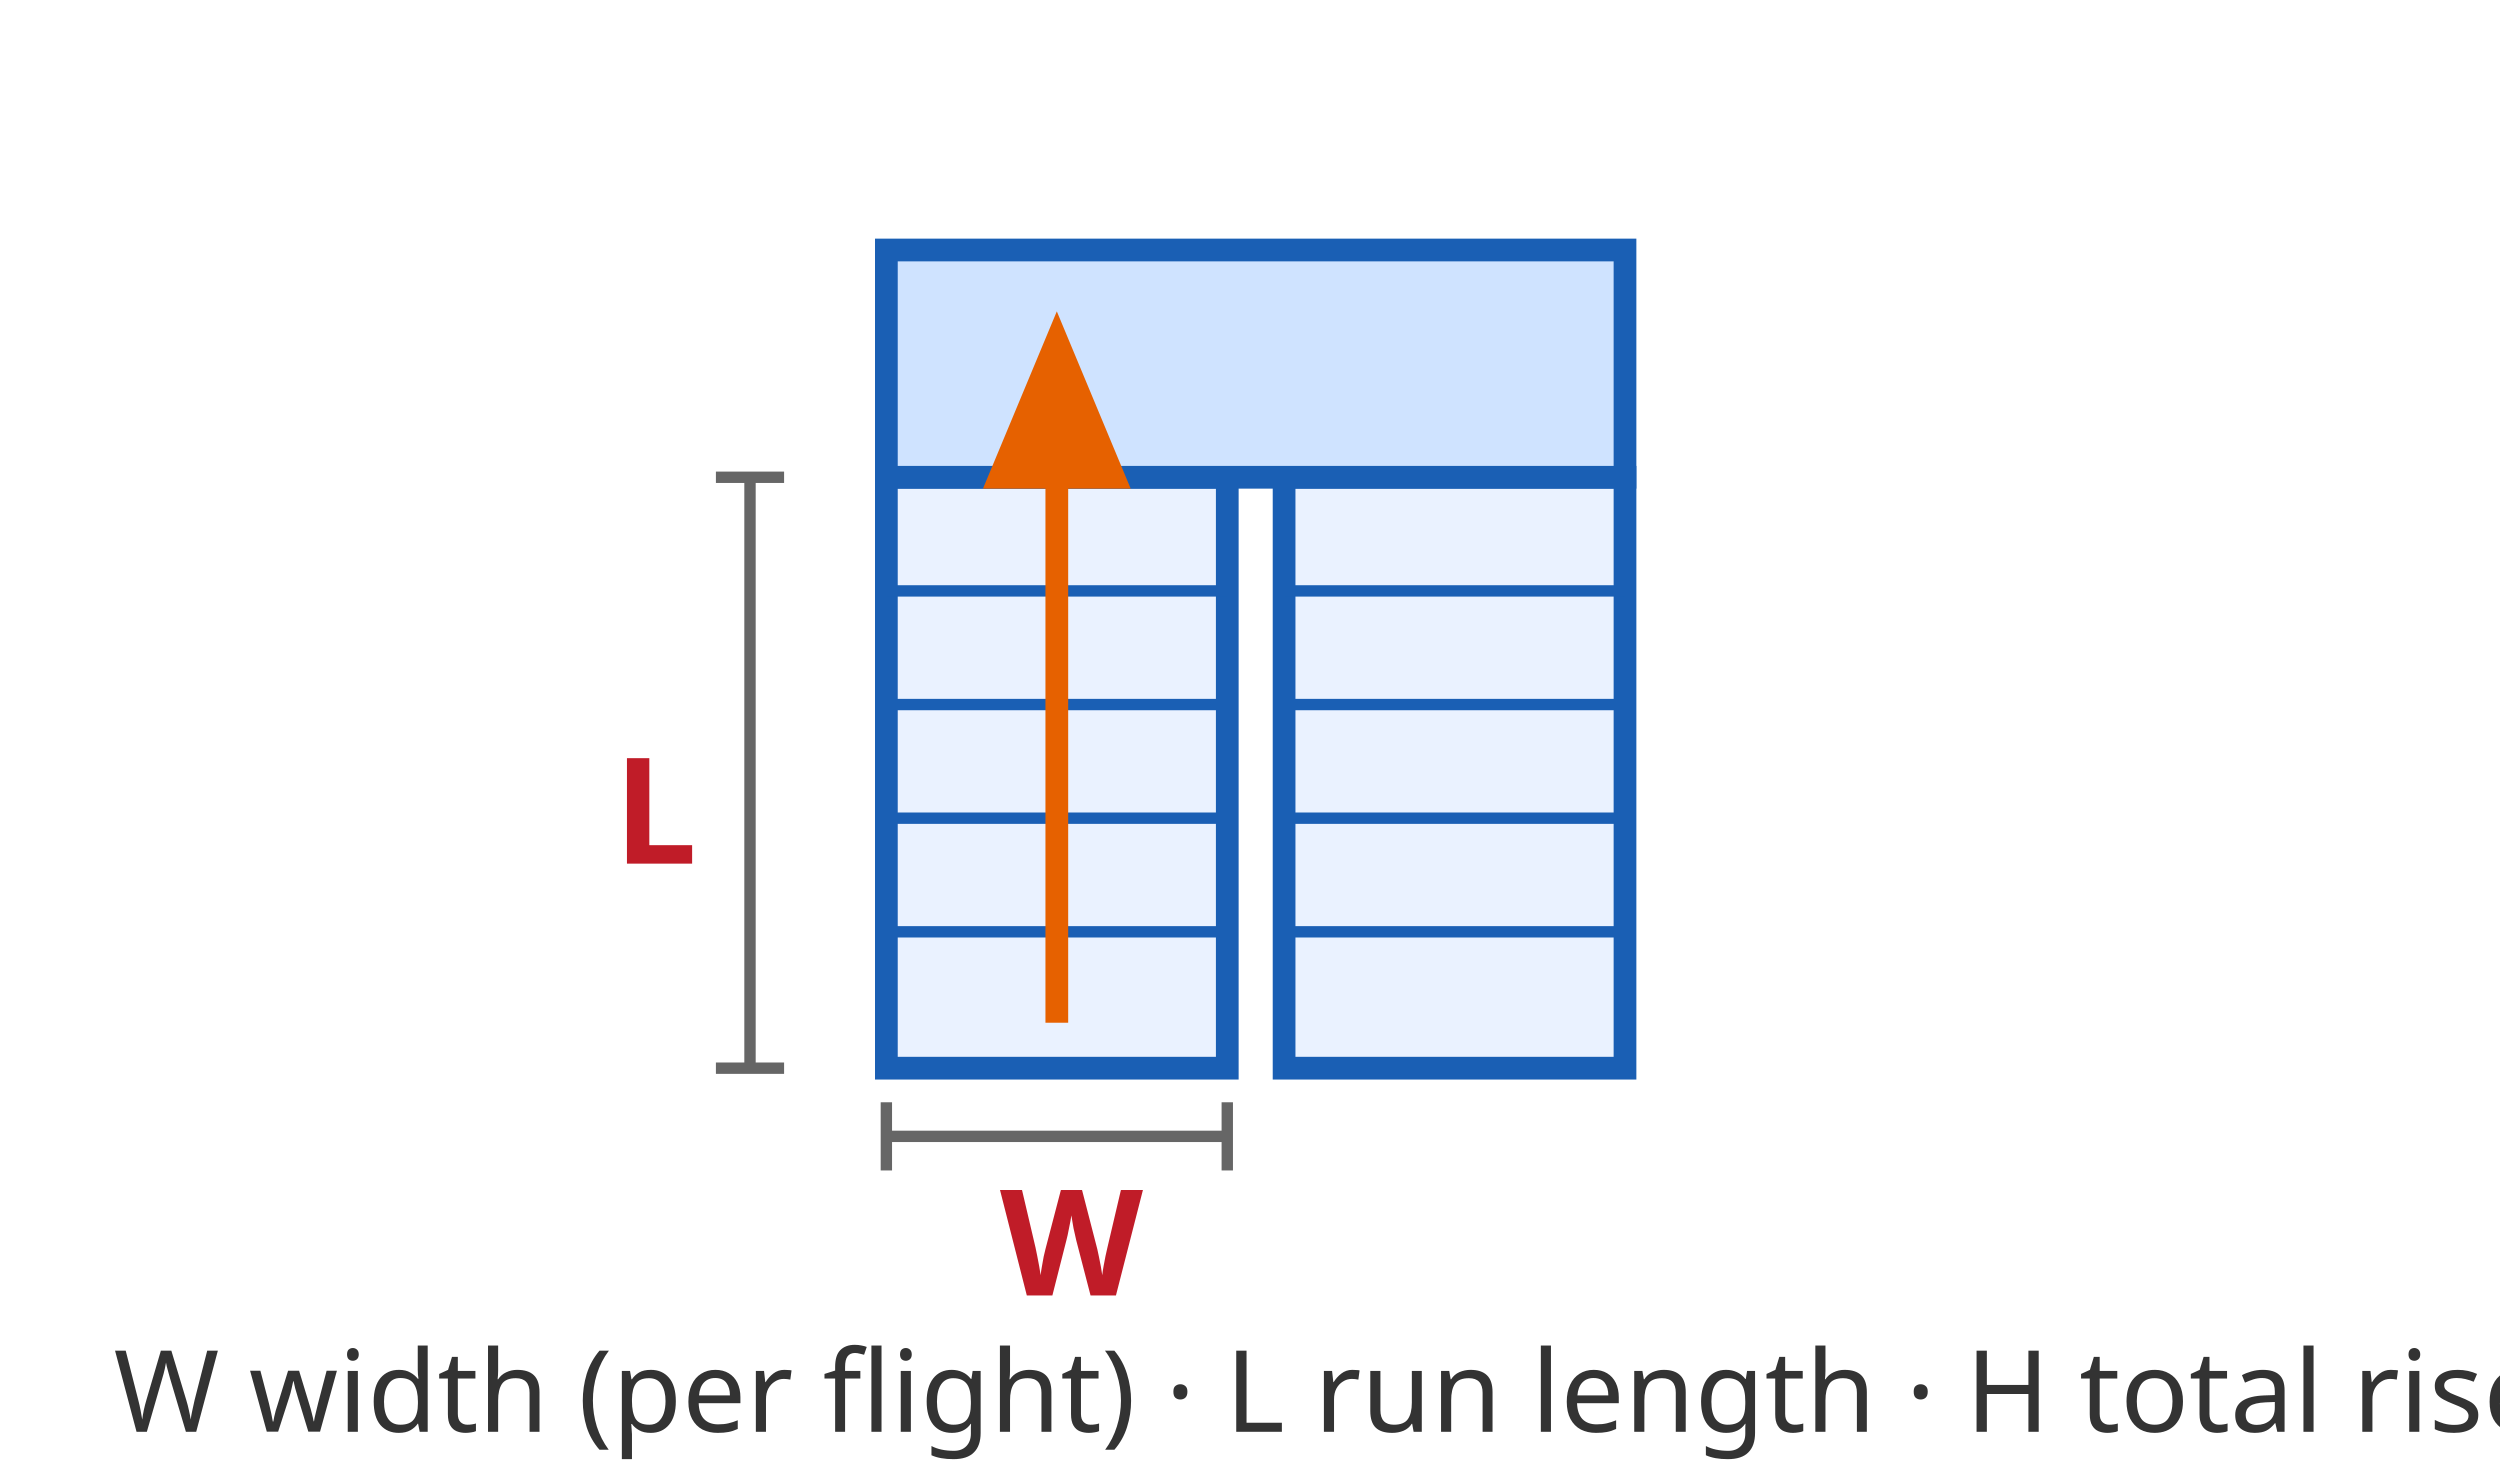
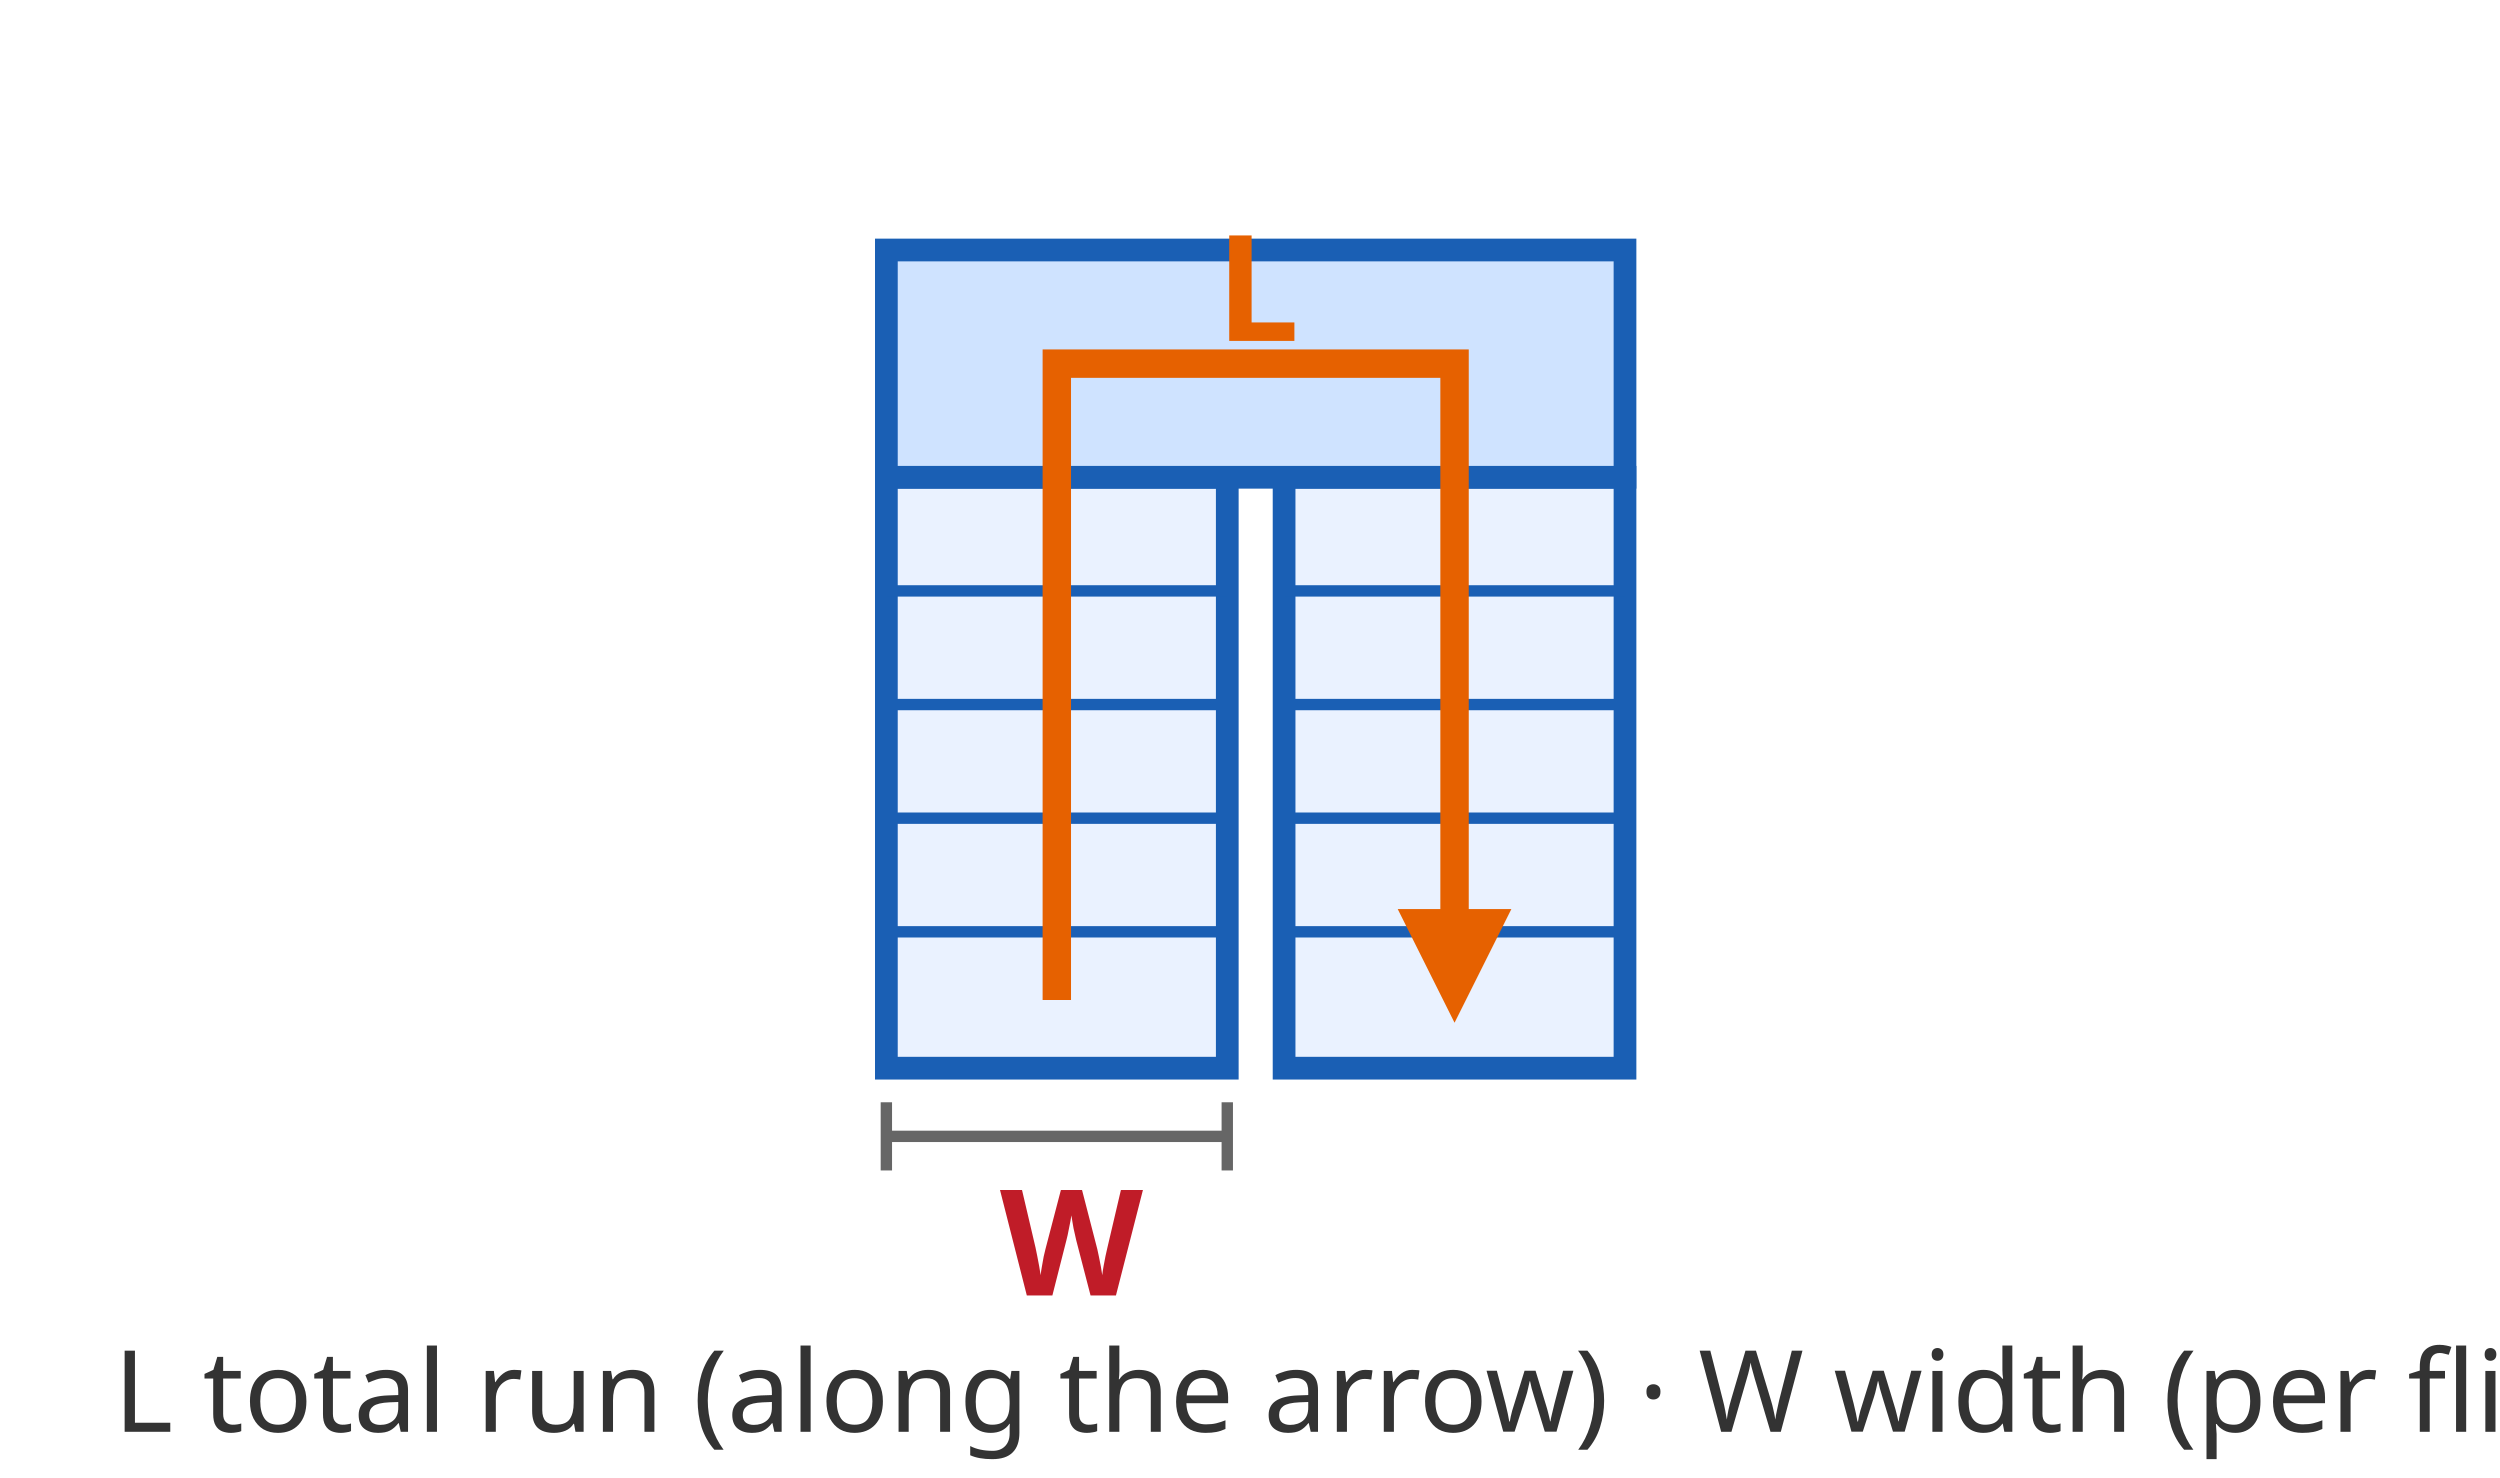
<svg xmlns="http://www.w3.org/2000/svg" width="220" height="130" viewBox="0 0 220 130">
  <rect x="78" y="42" width="30" height="52" fill="#eaf2ff" stroke="#1a5fb4" stroke-width="2" />
  <rect x="113" y="42" width="30" height="52" fill="#eaf2ff" stroke="#1a5fb4" stroke-width="2" />
  <rect x="78" y="22" width="65" height="20" fill="#cfe3ff" stroke="#1a5fb4" stroke-width="2" />
  <g stroke="#1a5fb4" stroke-width="1">
    <line x1="78" y1="52" x2="108" y2="52" />
    <line x1="78" y1="62" x2="108" y2="62" />
    <line x1="78" y1="72" x2="108" y2="72" />
    <line x1="78" y1="82" x2="108" y2="82" />
    <line x1="113" y1="52" x2="143" y2="52" />
    <line x1="113" y1="62" x2="143" y2="62" />
    <line x1="113" y1="72" x2="143" y2="72" />
    <line x1="113" y1="82" x2="143" y2="82" />
  </g>
-   <g stroke="#e66100" stroke-width="2" fill="#e66100">
-     <line x1="93" y1="90" x2="93" y2="36" />
-     <polygon points="93,30 88,42 98,42" />
+   <g stroke="#e66100" stroke-width="2.5" fill="none">
+     <polyline points="93,88 93,32 128,32 128,84" />
  </g>
+   <polygon points="128,90 123,80 133,80" fill="#e66100" />
  <g stroke="#666666" stroke-width="1">
    <line x1="78" y1="100" x2="108" y2="100" />
    <line x1="78" y1="97" x2="78" y2="103" />
    <line x1="108" y1="97" x2="108" y2="103" />
  </g>
-   <g stroke="#666666" stroke-width="1">
-     <line x1="66" y1="42" x2="66" y2="94" />
-     <line x1="63" y1="42" x2="69" y2="42" />
-     <line x1="63" y1="94" x2="69" y2="94" />
+   <g font-family="sans-serif" font-size="13" font-weight="bold">
+     <text x="88" y="114" fill="#c01c28">W</text>
+     <text x="107" y="30" fill="#e66100">L</text>
  </g>
-   <g font-family="sans-serif" font-size="13" font-weight="bold" fill="#c01c28">
-     <text x="88" y="114">W</text>
-     <text x="54" y="76">L</text>
-   </g>
-   <text x="10" y="126" font-family="sans-serif" font-size="10" fill="#333333">W width (per flight) · L run length · H total rise</text>
+   <text x="10" y="126" font-family="sans-serif" font-size="10" fill="#333333">L total run (along the arrow) · W width (per flight) · H total rise</text>
</svg>
